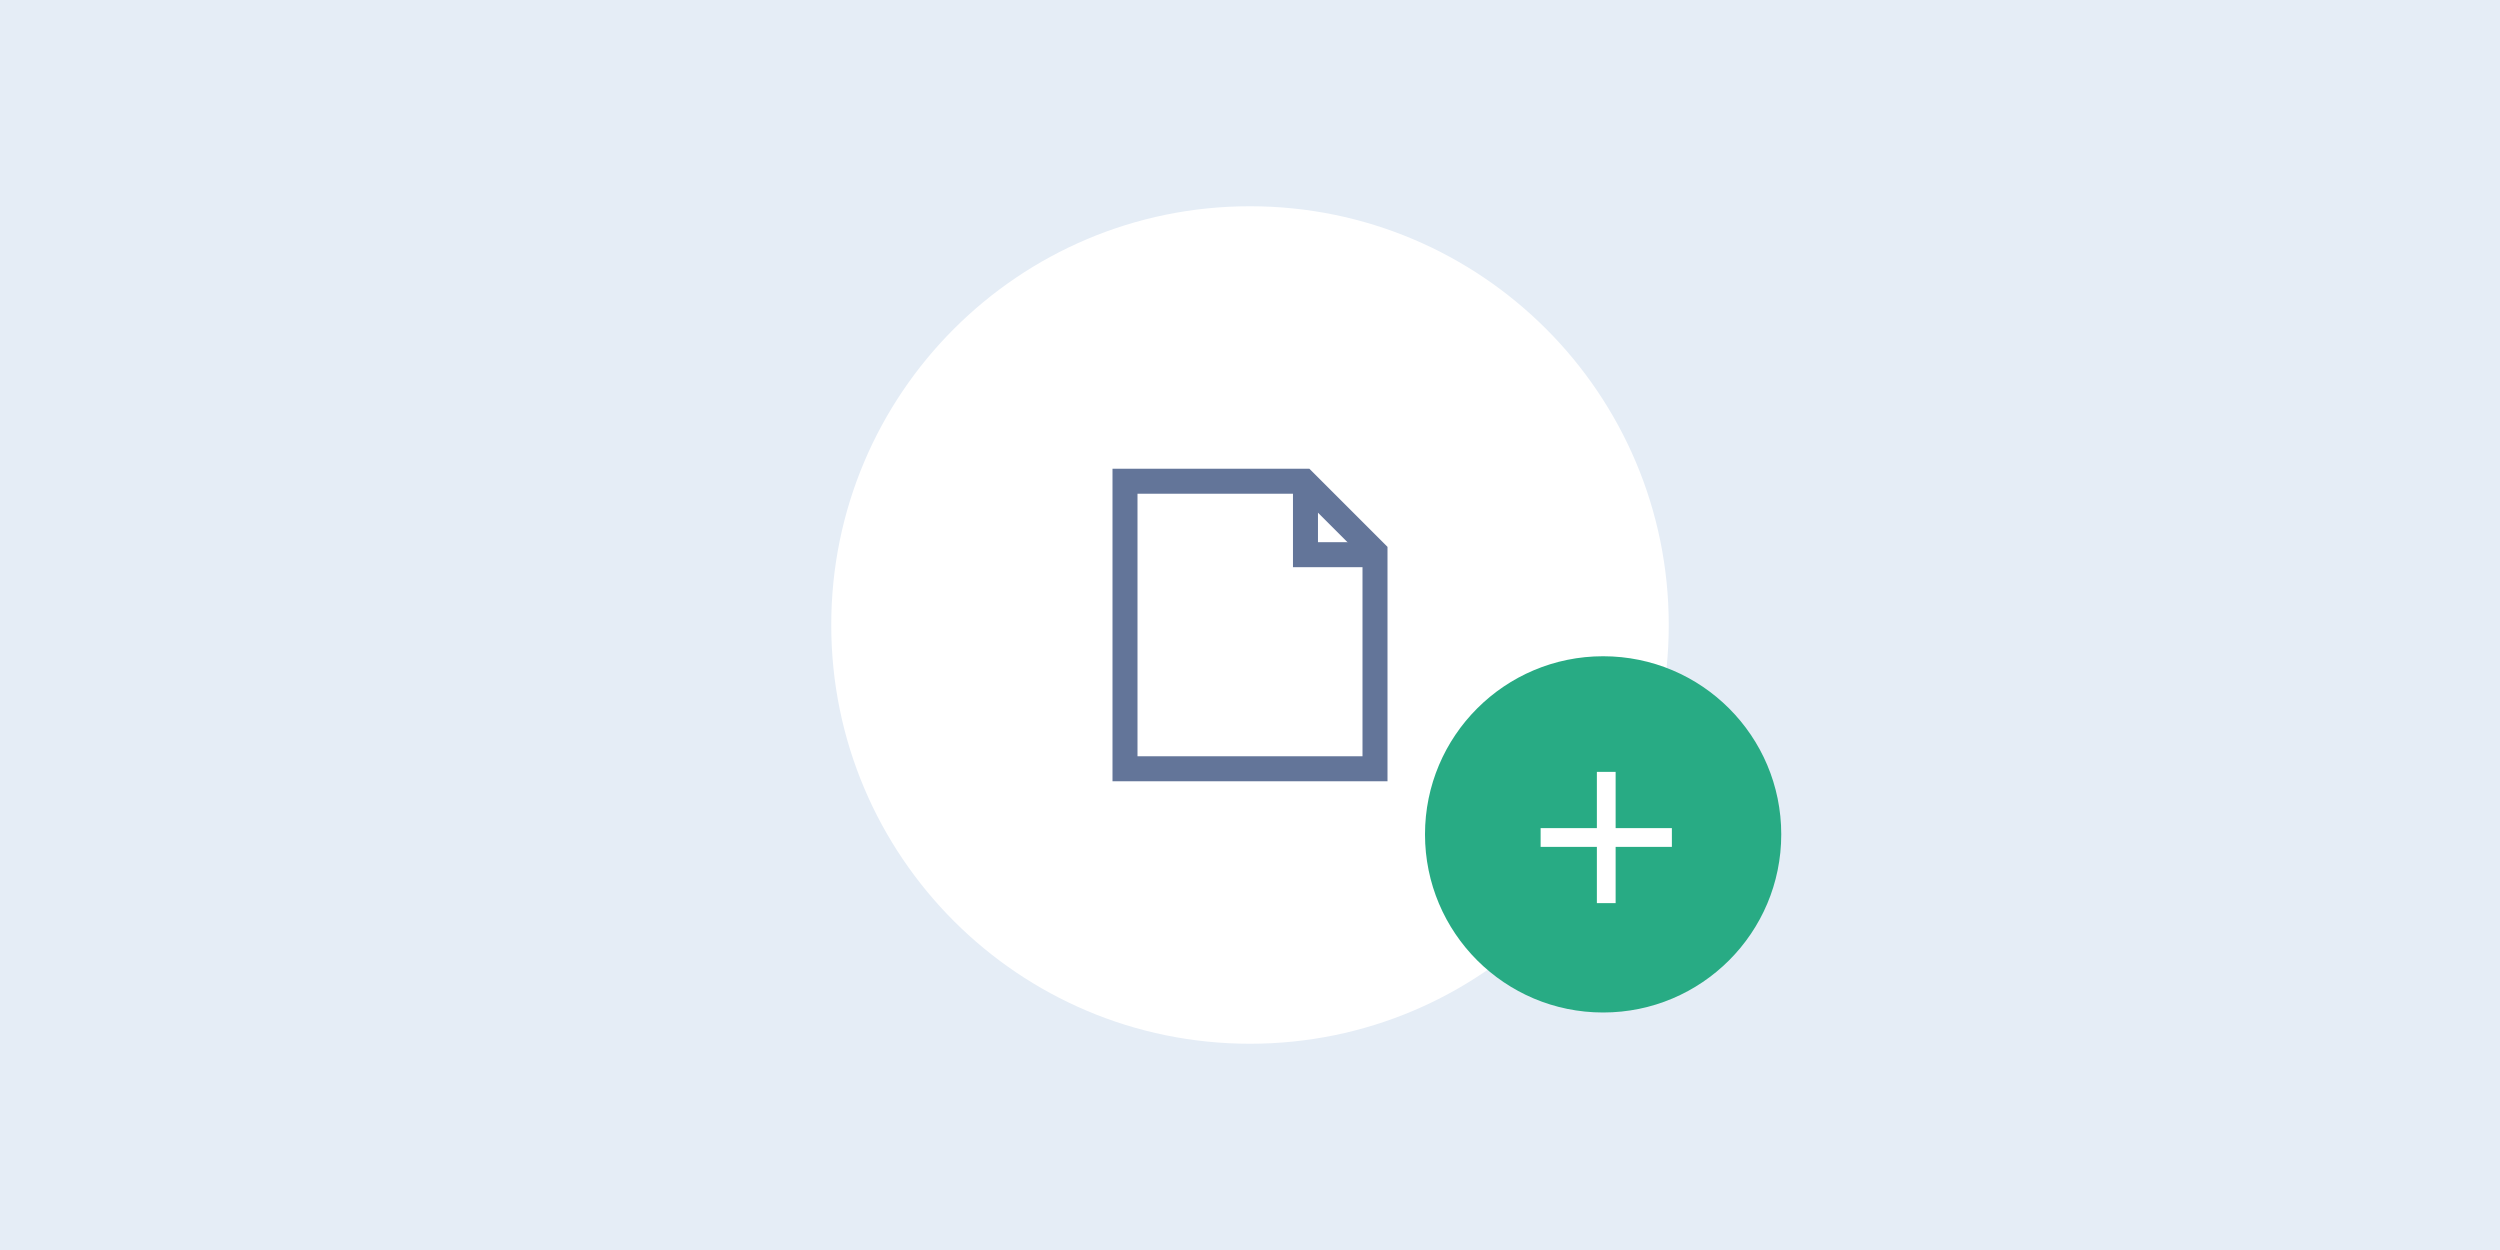
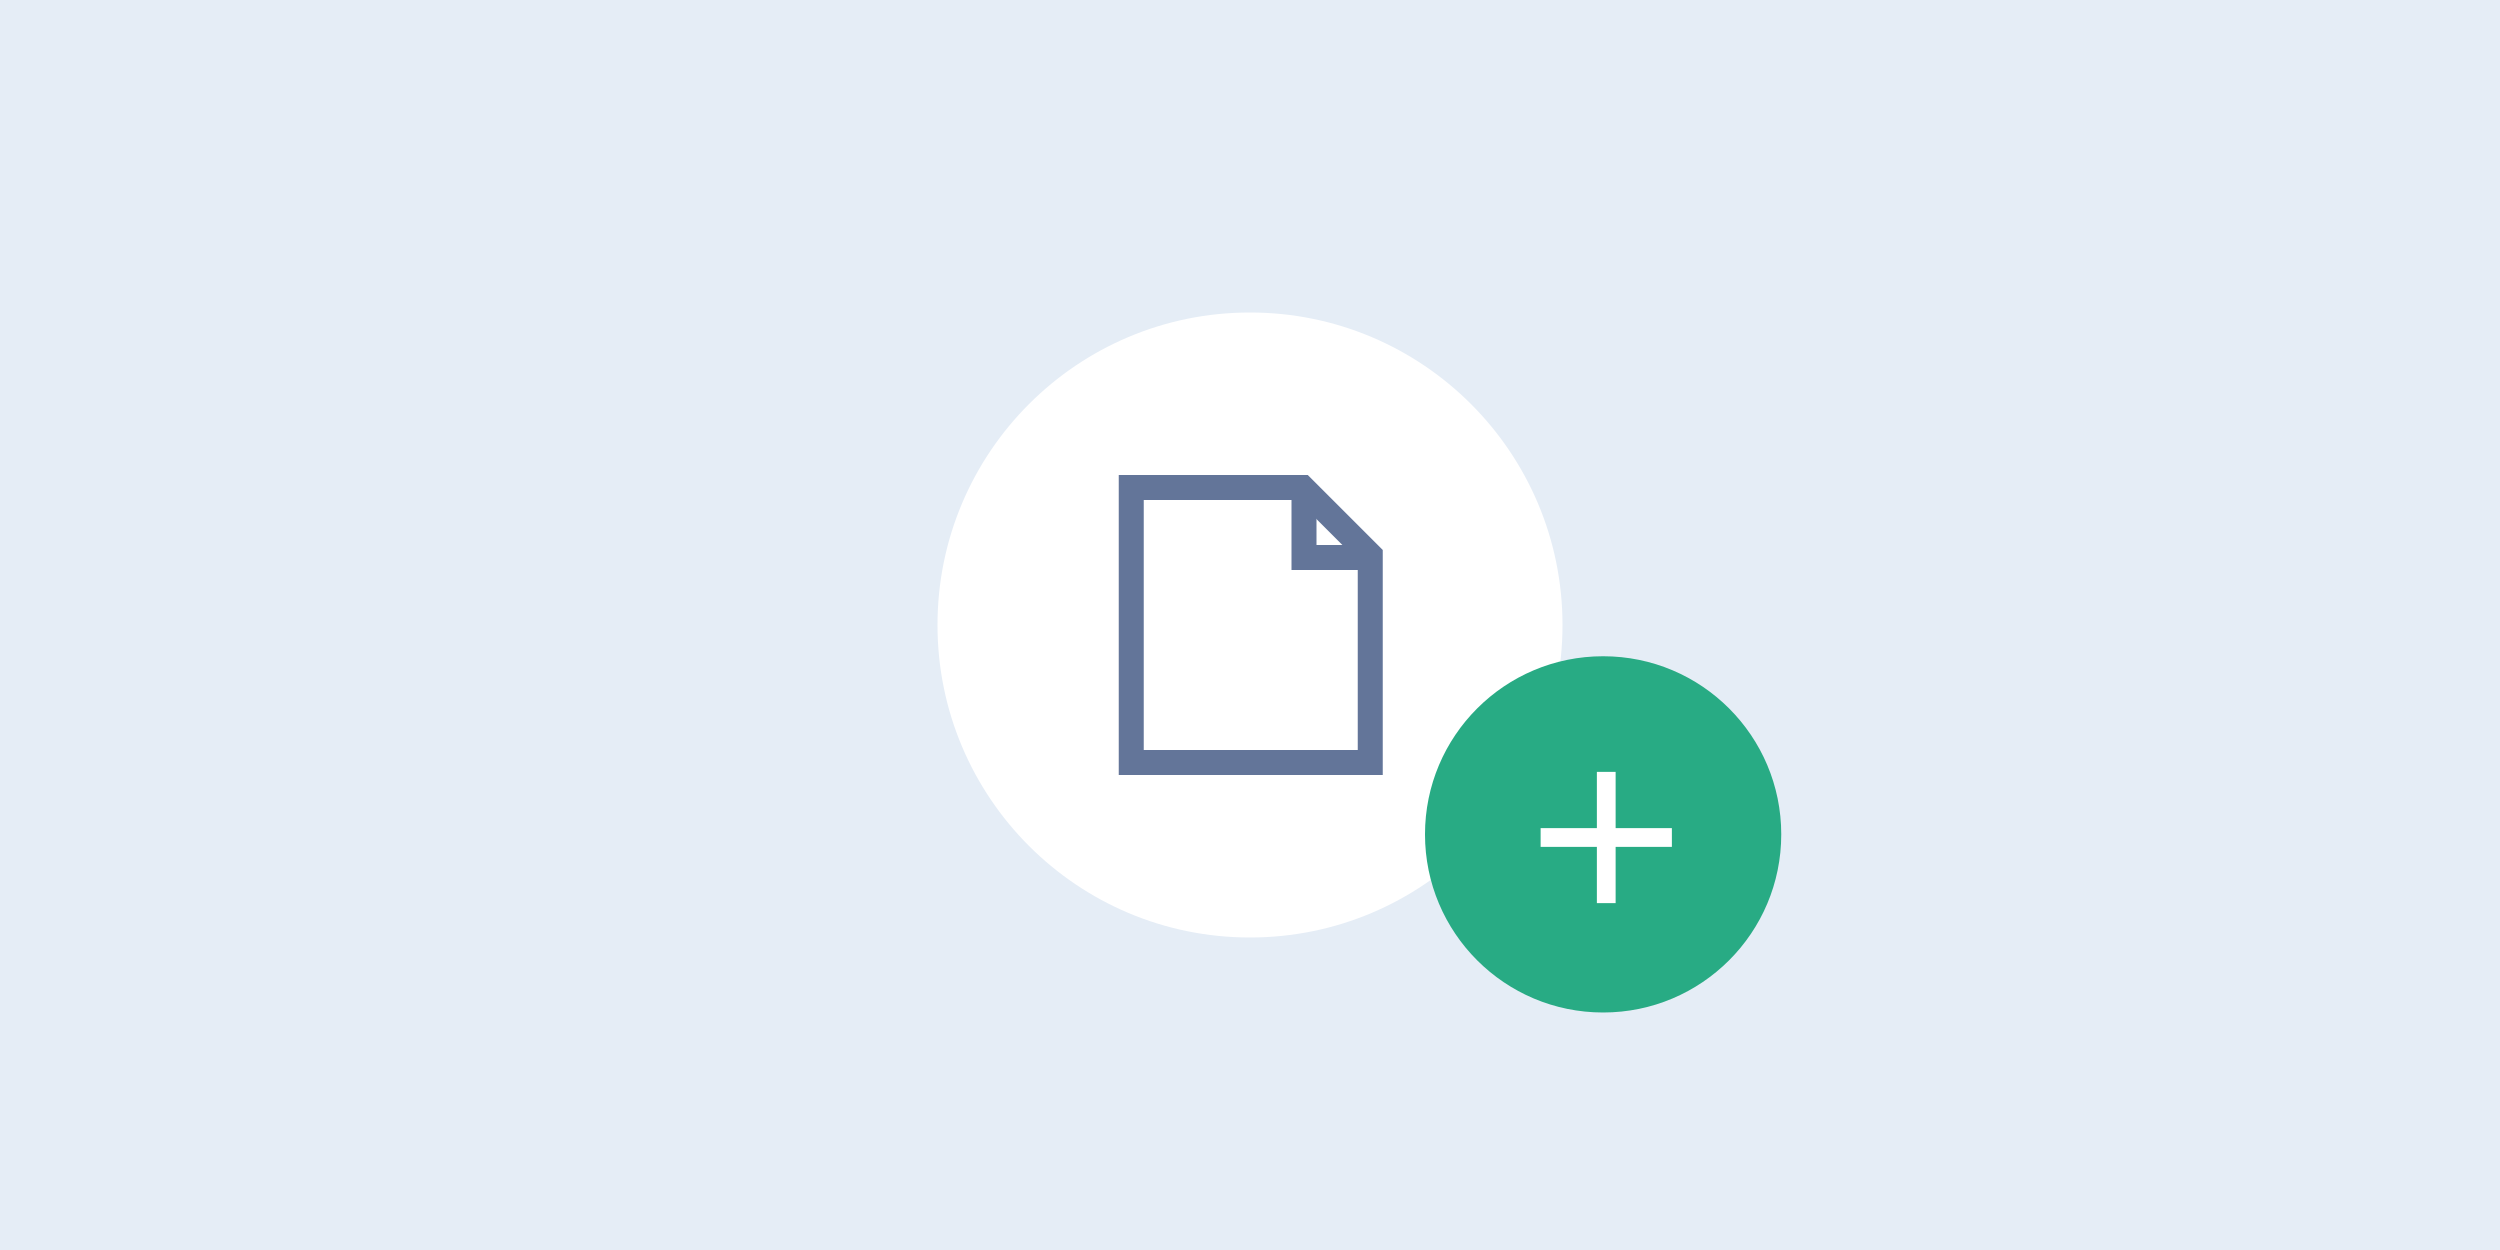
<svg xmlns="http://www.w3.org/2000/svg" fill="none" height="200" viewBox="0 0 400 200" width="400">
  <path d="m0 0h400v200h-400z" fill="#e5edf6" />
-   <circle cx="200" cy="100" fill="#fff" r="67" />
+   <circle cx="200" cy="100" fill="#fff" r="50" />
  <circle cx="256.5" cy="133.5" fill="#28ab84" r="28.5" />
  <path d="m267.5 135.5h-9v9h-3v-9h-9v-3h9v-9h3v9h9z" fill="#fff" />
  <g stroke="#637599" stroke-width="4">
-     <path d="m208.672 77 11.328 11.328v34.672h-40v-46z" fill="#fff" />
-     <path d="m208.875 76.562v12.188h11.875" />
+     <path d="m181 78h27.412l10.828 10.828v33.172h-38.24z" fill="#fff" />
+     <path d="m208.64 77.5v11.7h11.4" />
  </g>
</svg>
